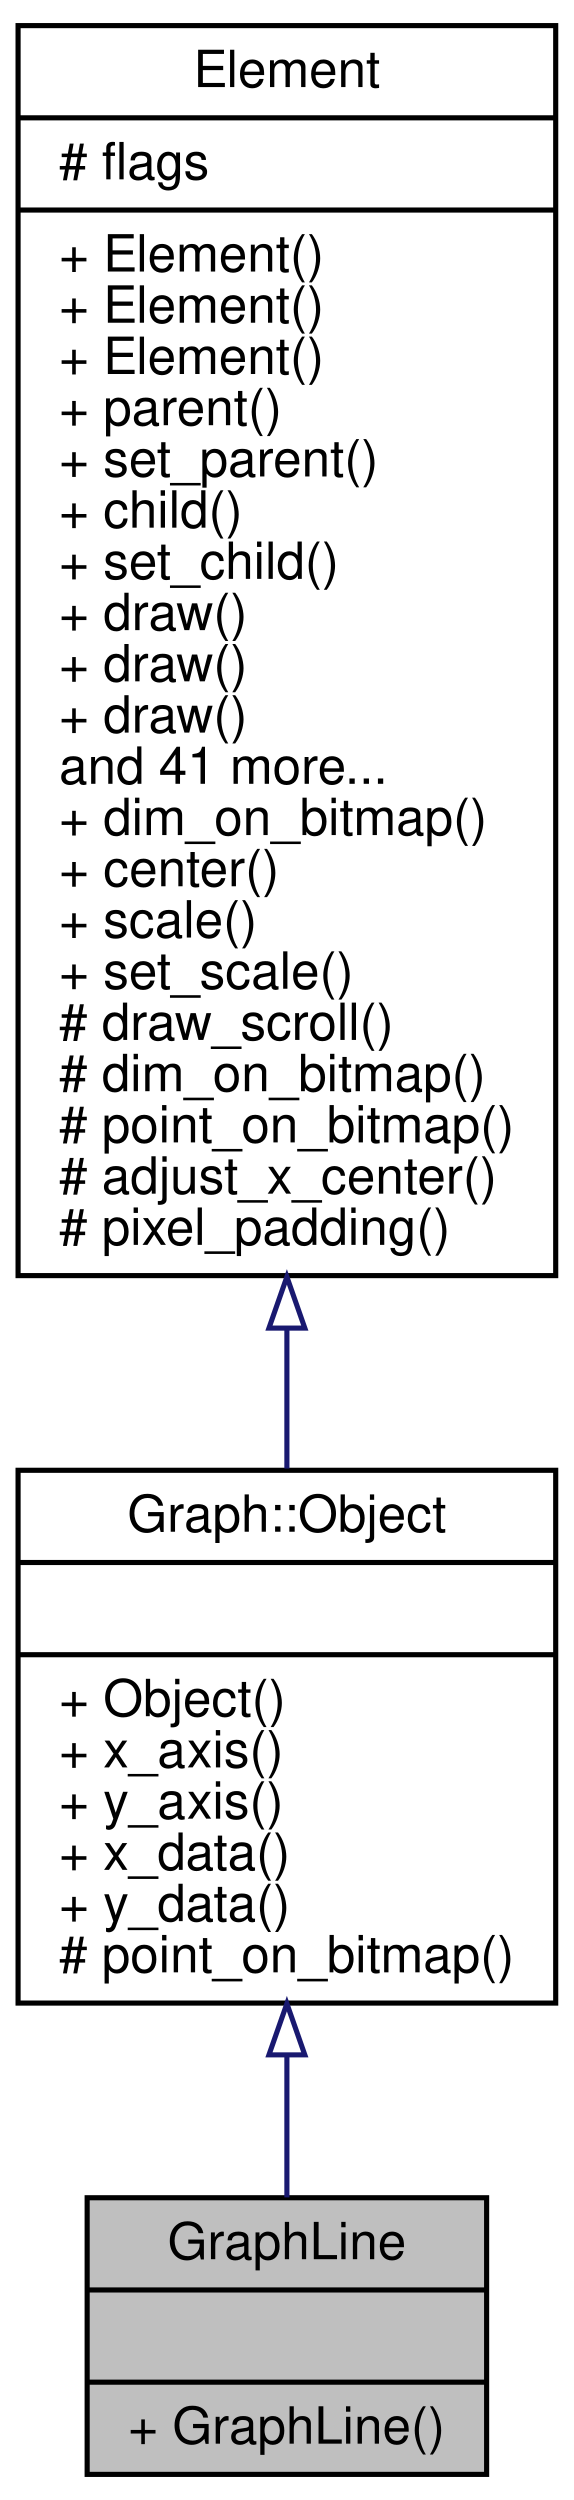
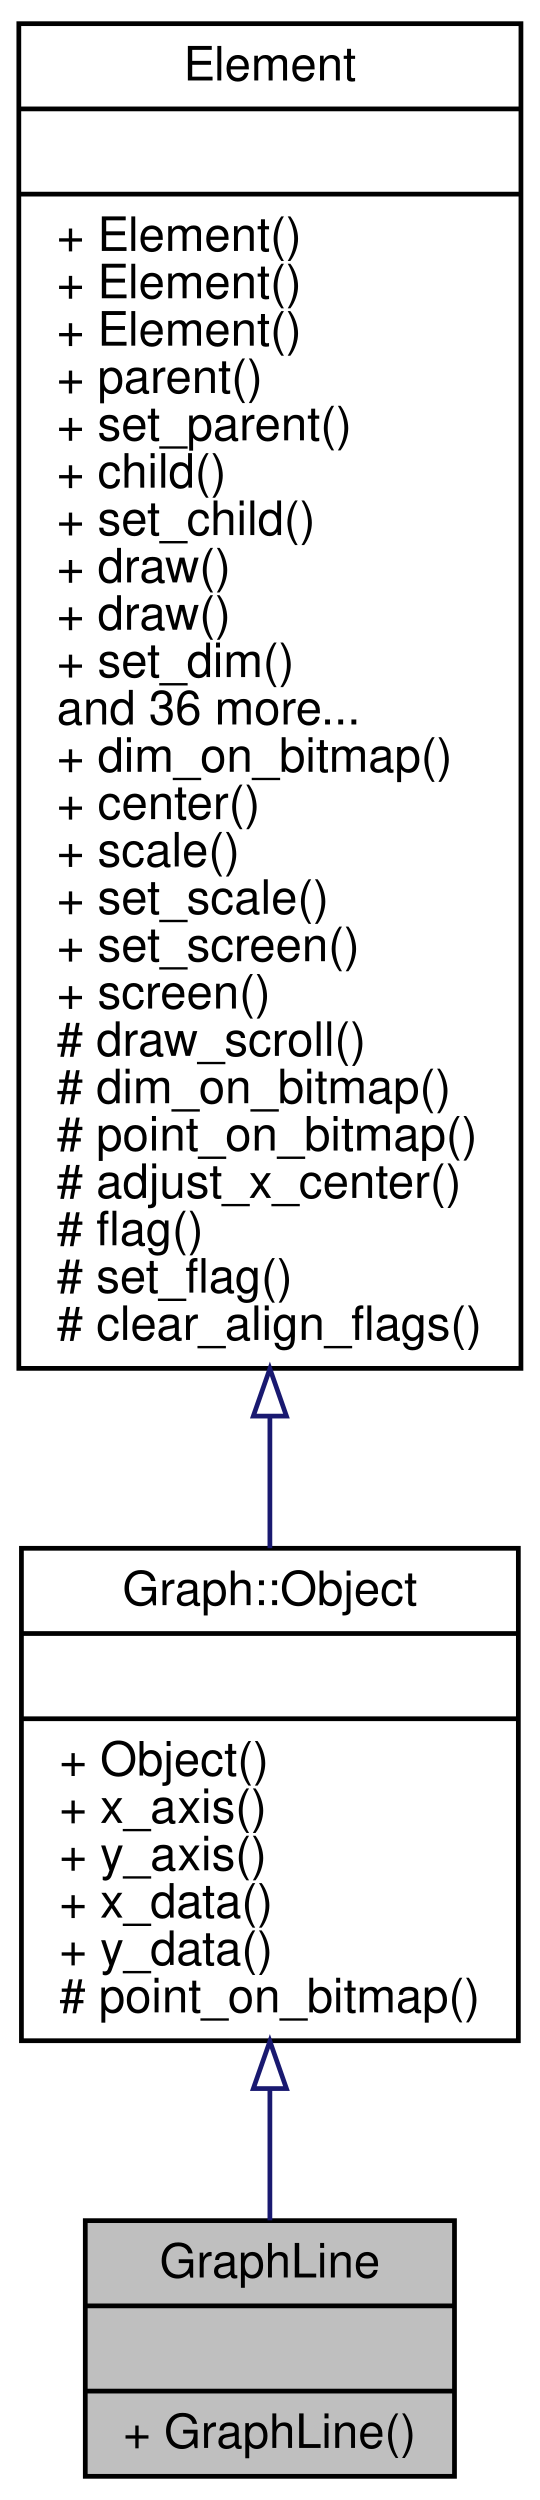
- <svg xmlns="http://www.w3.org/2000/svg" xmlns:xlink="http://www.w3.org/1999/xlink" width="112pt" height="488pt" viewBox="0.00 0.00 112.00 488.00">
-   <g id="graph0" class="graph" transform="scale(1 1) rotate(0) translate(4 484)">
+ <svg xmlns="http://www.w3.org/2000/svg" xmlns:xlink="http://www.w3.org/1999/xlink" width="114pt" height="528pt" viewBox="0.00 0.00 114.00 528.00">
+   <g id="graph0" class="graph" transform="scale(1 1) rotate(0) translate(4 524)">
    <g id="node1" class="node">
-       <polygon fill="#bfbfbf" stroke="black" points="13.011,-1 13.011,-55 90.989,-55 90.989,-1 13.011,-1" />
-       <text text-anchor="middle" x="52" y="-43" font-family="Helvetica,sans-Serif" font-size="10.00">GraphLine</text>
-       <polyline fill="none" stroke="black" points="13.011,-37 90.989,-37 " />
-       <text text-anchor="middle" x="52" y="-25" font-family="Helvetica,sans-Serif" font-size="10.00"> </text>
-       <polyline fill="none" stroke="black" points="13.011,-19 90.989,-19 " />
-       <text text-anchor="start" x="21.011" y="-7" font-family="Helvetica,sans-Serif" font-size="10.00">+ GraphLine()</text>
+       <polygon fill="#bfbfbf" stroke="black" points="14.011,-1 14.011,-55 91.989,-55 91.989,-1 14.011,-1" />
+       <text text-anchor="middle" x="53" y="-43" font-family="Helvetica,sans-Serif" font-size="10.00">GraphLine</text>
+       <polyline fill="none" stroke="black" points="14.011,-37 91.989,-37 " />
+       <text text-anchor="middle" x="53" y="-25" font-family="Helvetica,sans-Serif" font-size="10.00"> </text>
+       <polyline fill="none" stroke="black" points="14.011,-19 91.989,-19 " />
+       <text text-anchor="start" x="22.011" y="-7" font-family="Helvetica,sans-Serif" font-size="10.00">+ GraphLine()</text>
    </g>
    <g id="node2" class="node">
      <g id="a_node2">
        <a xlink:href="class_graph_1_1_object.html" target="_top" xlink:title="Abstract Graph Class. ">
-           <polygon fill="none" stroke="black" points="-0.473,-93 -0.473,-197 104.473,-197 104.473,-93 -0.473,-93" />
-           <text text-anchor="middle" x="52" y="-185" font-family="Helvetica,sans-Serif" font-size="10.00">Graph::Object</text>
-           <polyline fill="none" stroke="black" points="-0.473,-179 104.473,-179 " />
-           <text text-anchor="middle" x="52" y="-167" font-family="Helvetica,sans-Serif" font-size="10.00"> </text>
-           <polyline fill="none" stroke="black" points="-0.473,-161 104.473,-161 " />
-           <text text-anchor="start" x="7.527" y="-149" font-family="Helvetica,sans-Serif" font-size="10.00">+ Object()</text>
-           <text text-anchor="start" x="7.527" y="-139" font-family="Helvetica,sans-Serif" font-size="10.00">+ x_axis()</text>
-           <text text-anchor="start" x="7.527" y="-129" font-family="Helvetica,sans-Serif" font-size="10.00">+ y_axis()</text>
-           <text text-anchor="start" x="7.527" y="-119" font-family="Helvetica,sans-Serif" font-size="10.00">+ x_data()</text>
-           <text text-anchor="start" x="7.527" y="-109" font-family="Helvetica,sans-Serif" font-size="10.00">+ y_data()</text>
-           <text text-anchor="start" x="7.527" y="-99" font-family="Helvetica,sans-Serif" font-size="10.00"># point_on_bitmap()</text>
+           <polygon fill="none" stroke="black" points="0.527,-93 0.527,-197 105.473,-197 105.473,-93 0.527,-93" />
+           <text text-anchor="middle" x="53" y="-185" font-family="Helvetica,sans-Serif" font-size="10.00">Graph::Object</text>
+           <polyline fill="none" stroke="black" points="0.527,-179 105.473,-179 " />
+           <text text-anchor="middle" x="53" y="-167" font-family="Helvetica,sans-Serif" font-size="10.00"> </text>
+           <polyline fill="none" stroke="black" points="0.527,-161 105.473,-161 " />
+           <text text-anchor="start" x="8.527" y="-149" font-family="Helvetica,sans-Serif" font-size="10.00">+ Object()</text>
+           <text text-anchor="start" x="8.527" y="-139" font-family="Helvetica,sans-Serif" font-size="10.00">+ x_axis()</text>
+           <text text-anchor="start" x="8.527" y="-129" font-family="Helvetica,sans-Serif" font-size="10.00">+ y_axis()</text>
+           <text text-anchor="start" x="8.527" y="-119" font-family="Helvetica,sans-Serif" font-size="10.00">+ x_data()</text>
+           <text text-anchor="start" x="8.527" y="-109" font-family="Helvetica,sans-Serif" font-size="10.00">+ y_data()</text>
+           <text text-anchor="start" x="8.527" y="-99" font-family="Helvetica,sans-Serif" font-size="10.00"># point_on_bitmap()</text>
        </a>
      </g>
    </g>
    <g id="edge1" class="edge">
-       <path fill="none" stroke="midnightblue" d="M52,-82.733C52,-72.992 52,-63.396 52,-55.069" />
-       <polygon fill="none" stroke="midnightblue" points="48.5,-82.89 52,-92.89 55.5,-82.89 48.5,-82.89" />
+       <path fill="none" stroke="midnightblue" d="M53,-82.733C53,-72.992 53,-63.396 53,-55.069" />
+       <polygon fill="none" stroke="midnightblue" points="49.5,-82.89 53,-92.89 56.5,-82.89 49.5,-82.89" />
    </g>
    <g id="node3" class="node">
      <g id="a_node3">
        <a xlink:href="class_element.html" target="_top" xlink:title="Element Class. ">
-           <polygon fill="none" stroke="black" points="-0.473,-235 -0.473,-479 104.473,-479 104.473,-235 -0.473,-235" />
-           <text text-anchor="middle" x="52" y="-467" font-family="Helvetica,sans-Serif" font-size="10.00">Element</text>
-           <polyline fill="none" stroke="black" points="-0.473,-461 104.473,-461 " />
-           <text text-anchor="start" x="7.527" y="-449" font-family="Helvetica,sans-Serif" font-size="10.00"># flags</text>
-           <polyline fill="none" stroke="black" points="-0.473,-443 104.473,-443 " />
-           <text text-anchor="start" x="7.527" y="-431" font-family="Helvetica,sans-Serif" font-size="10.00">+ Element()</text>
-           <text text-anchor="start" x="7.527" y="-421" font-family="Helvetica,sans-Serif" font-size="10.00">+ Element()</text>
-           <text text-anchor="start" x="7.527" y="-411" font-family="Helvetica,sans-Serif" font-size="10.00">+ Element()</text>
-           <text text-anchor="start" x="7.527" y="-401" font-family="Helvetica,sans-Serif" font-size="10.00">+ parent()</text>
-           <text text-anchor="start" x="7.527" y="-391" font-family="Helvetica,sans-Serif" font-size="10.00">+ set_parent()</text>
-           <text text-anchor="start" x="7.527" y="-381" font-family="Helvetica,sans-Serif" font-size="10.00">+ child()</text>
-           <text text-anchor="start" x="7.527" y="-371" font-family="Helvetica,sans-Serif" font-size="10.00">+ set_child()</text>
-           <text text-anchor="start" x="7.527" y="-361" font-family="Helvetica,sans-Serif" font-size="10.00">+ draw()</text>
-           <text text-anchor="start" x="7.527" y="-351" font-family="Helvetica,sans-Serif" font-size="10.00">+ draw()</text>
-           <text text-anchor="start" x="7.527" y="-341" font-family="Helvetica,sans-Serif" font-size="10.00">+ draw()</text>
-           <text text-anchor="start" x="7.527" y="-331" font-family="Helvetica,sans-Serif" font-size="10.00">and 41 more...</text>
-           <text text-anchor="start" x="7.527" y="-321" font-family="Helvetica,sans-Serif" font-size="10.00">+ dim_on_bitmap()</text>
-           <text text-anchor="start" x="7.527" y="-311" font-family="Helvetica,sans-Serif" font-size="10.00">+ center()</text>
-           <text text-anchor="start" x="7.527" y="-301" font-family="Helvetica,sans-Serif" font-size="10.00">+ scale()</text>
-           <text text-anchor="start" x="7.527" y="-291" font-family="Helvetica,sans-Serif" font-size="10.00">+ set_scale()</text>
-           <text text-anchor="start" x="7.527" y="-281" font-family="Helvetica,sans-Serif" font-size="10.00"># draw_scroll()</text>
-           <text text-anchor="start" x="7.527" y="-271" font-family="Helvetica,sans-Serif" font-size="10.00"># dim_on_bitmap()</text>
-           <text text-anchor="start" x="7.527" y="-261" font-family="Helvetica,sans-Serif" font-size="10.00"># point_on_bitmap()</text>
-           <text text-anchor="start" x="7.527" y="-251" font-family="Helvetica,sans-Serif" font-size="10.00"># adjust_x_center()</text>
-           <text text-anchor="start" x="7.527" y="-241" font-family="Helvetica,sans-Serif" font-size="10.00"># pixel_padding()</text>
+           <polygon fill="none" stroke="black" points="-0.024,-235 -0.024,-519 106.024,-519 106.024,-235 -0.024,-235" />
+           <text text-anchor="middle" x="53" y="-507" font-family="Helvetica,sans-Serif" font-size="10.00">Element</text>
+           <polyline fill="none" stroke="black" points="-0.024,-501 106.024,-501 " />
+           <text text-anchor="middle" x="53" y="-489" font-family="Helvetica,sans-Serif" font-size="10.00"> </text>
+           <polyline fill="none" stroke="black" points="-0.024,-483 106.024,-483 " />
+           <text text-anchor="start" x="7.976" y="-471" font-family="Helvetica,sans-Serif" font-size="10.00">+ Element()</text>
+           <text text-anchor="start" x="7.976" y="-461" font-family="Helvetica,sans-Serif" font-size="10.00">+ Element()</text>
+           <text text-anchor="start" x="7.976" y="-451" font-family="Helvetica,sans-Serif" font-size="10.00">+ Element()</text>
+           <text text-anchor="start" x="7.976" y="-441" font-family="Helvetica,sans-Serif" font-size="10.00">+ parent()</text>
+           <text text-anchor="start" x="7.976" y="-431" font-family="Helvetica,sans-Serif" font-size="10.00">+ set_parent()</text>
+           <text text-anchor="start" x="7.976" y="-421" font-family="Helvetica,sans-Serif" font-size="10.00">+ child()</text>
+           <text text-anchor="start" x="7.976" y="-411" font-family="Helvetica,sans-Serif" font-size="10.00">+ set_child()</text>
+           <text text-anchor="start" x="7.976" y="-401" font-family="Helvetica,sans-Serif" font-size="10.00">+ draw()</text>
+           <text text-anchor="start" x="7.976" y="-391" font-family="Helvetica,sans-Serif" font-size="10.00">+ draw()</text>
+           <text text-anchor="start" x="7.976" y="-381" font-family="Helvetica,sans-Serif" font-size="10.00">+ set_dim()</text>
+           <text text-anchor="start" x="7.976" y="-371" font-family="Helvetica,sans-Serif" font-size="10.00">and 36 more...</text>
+           <text text-anchor="start" x="7.976" y="-361" font-family="Helvetica,sans-Serif" font-size="10.00">+ dim_on_bitmap()</text>
+           <text text-anchor="start" x="7.976" y="-351" font-family="Helvetica,sans-Serif" font-size="10.00">+ center()</text>
+           <text text-anchor="start" x="7.976" y="-341" font-family="Helvetica,sans-Serif" font-size="10.00">+ scale()</text>
+           <text text-anchor="start" x="7.976" y="-331" font-family="Helvetica,sans-Serif" font-size="10.00">+ set_scale()</text>
+           <text text-anchor="start" x="7.976" y="-321" font-family="Helvetica,sans-Serif" font-size="10.00">+ set_screen()</text>
+           <text text-anchor="start" x="7.976" y="-311" font-family="Helvetica,sans-Serif" font-size="10.00">+ screen()</text>
+           <text text-anchor="start" x="7.976" y="-301" font-family="Helvetica,sans-Serif" font-size="10.00"># draw_scroll()</text>
+           <text text-anchor="start" x="7.976" y="-291" font-family="Helvetica,sans-Serif" font-size="10.00"># dim_on_bitmap()</text>
+           <text text-anchor="start" x="7.976" y="-281" font-family="Helvetica,sans-Serif" font-size="10.00"># point_on_bitmap()</text>
+           <text text-anchor="start" x="7.976" y="-271" font-family="Helvetica,sans-Serif" font-size="10.00"># adjust_x_center()</text>
+           <text text-anchor="start" x="7.976" y="-261" font-family="Helvetica,sans-Serif" font-size="10.00"># flag()</text>
+           <text text-anchor="start" x="7.976" y="-251" font-family="Helvetica,sans-Serif" font-size="10.00"># set_flag()</text>
+           <text text-anchor="start" x="7.976" y="-241" font-family="Helvetica,sans-Serif" font-size="10.00"># clear_align_flags()</text>
        </a>
      </g>
    </g>
    <g id="edge2" class="edge">
-       <path fill="none" stroke="midnightblue" d="M52,-224.709C52,-215.164 52,-205.928 52,-197.347" />
-       <polygon fill="none" stroke="midnightblue" points="48.5,-224.754 52,-234.755 55.5,-224.755 48.5,-224.754" />
+       <path fill="none" stroke="midnightblue" d="M53,-224.68C53,-214.971 53,-205.647 53,-197.027" />
+       <polygon fill="none" stroke="midnightblue" points="49.5,-224.924 53,-234.924 56.5,-224.924 49.5,-224.924" />
    </g>
  </g>
</svg>
